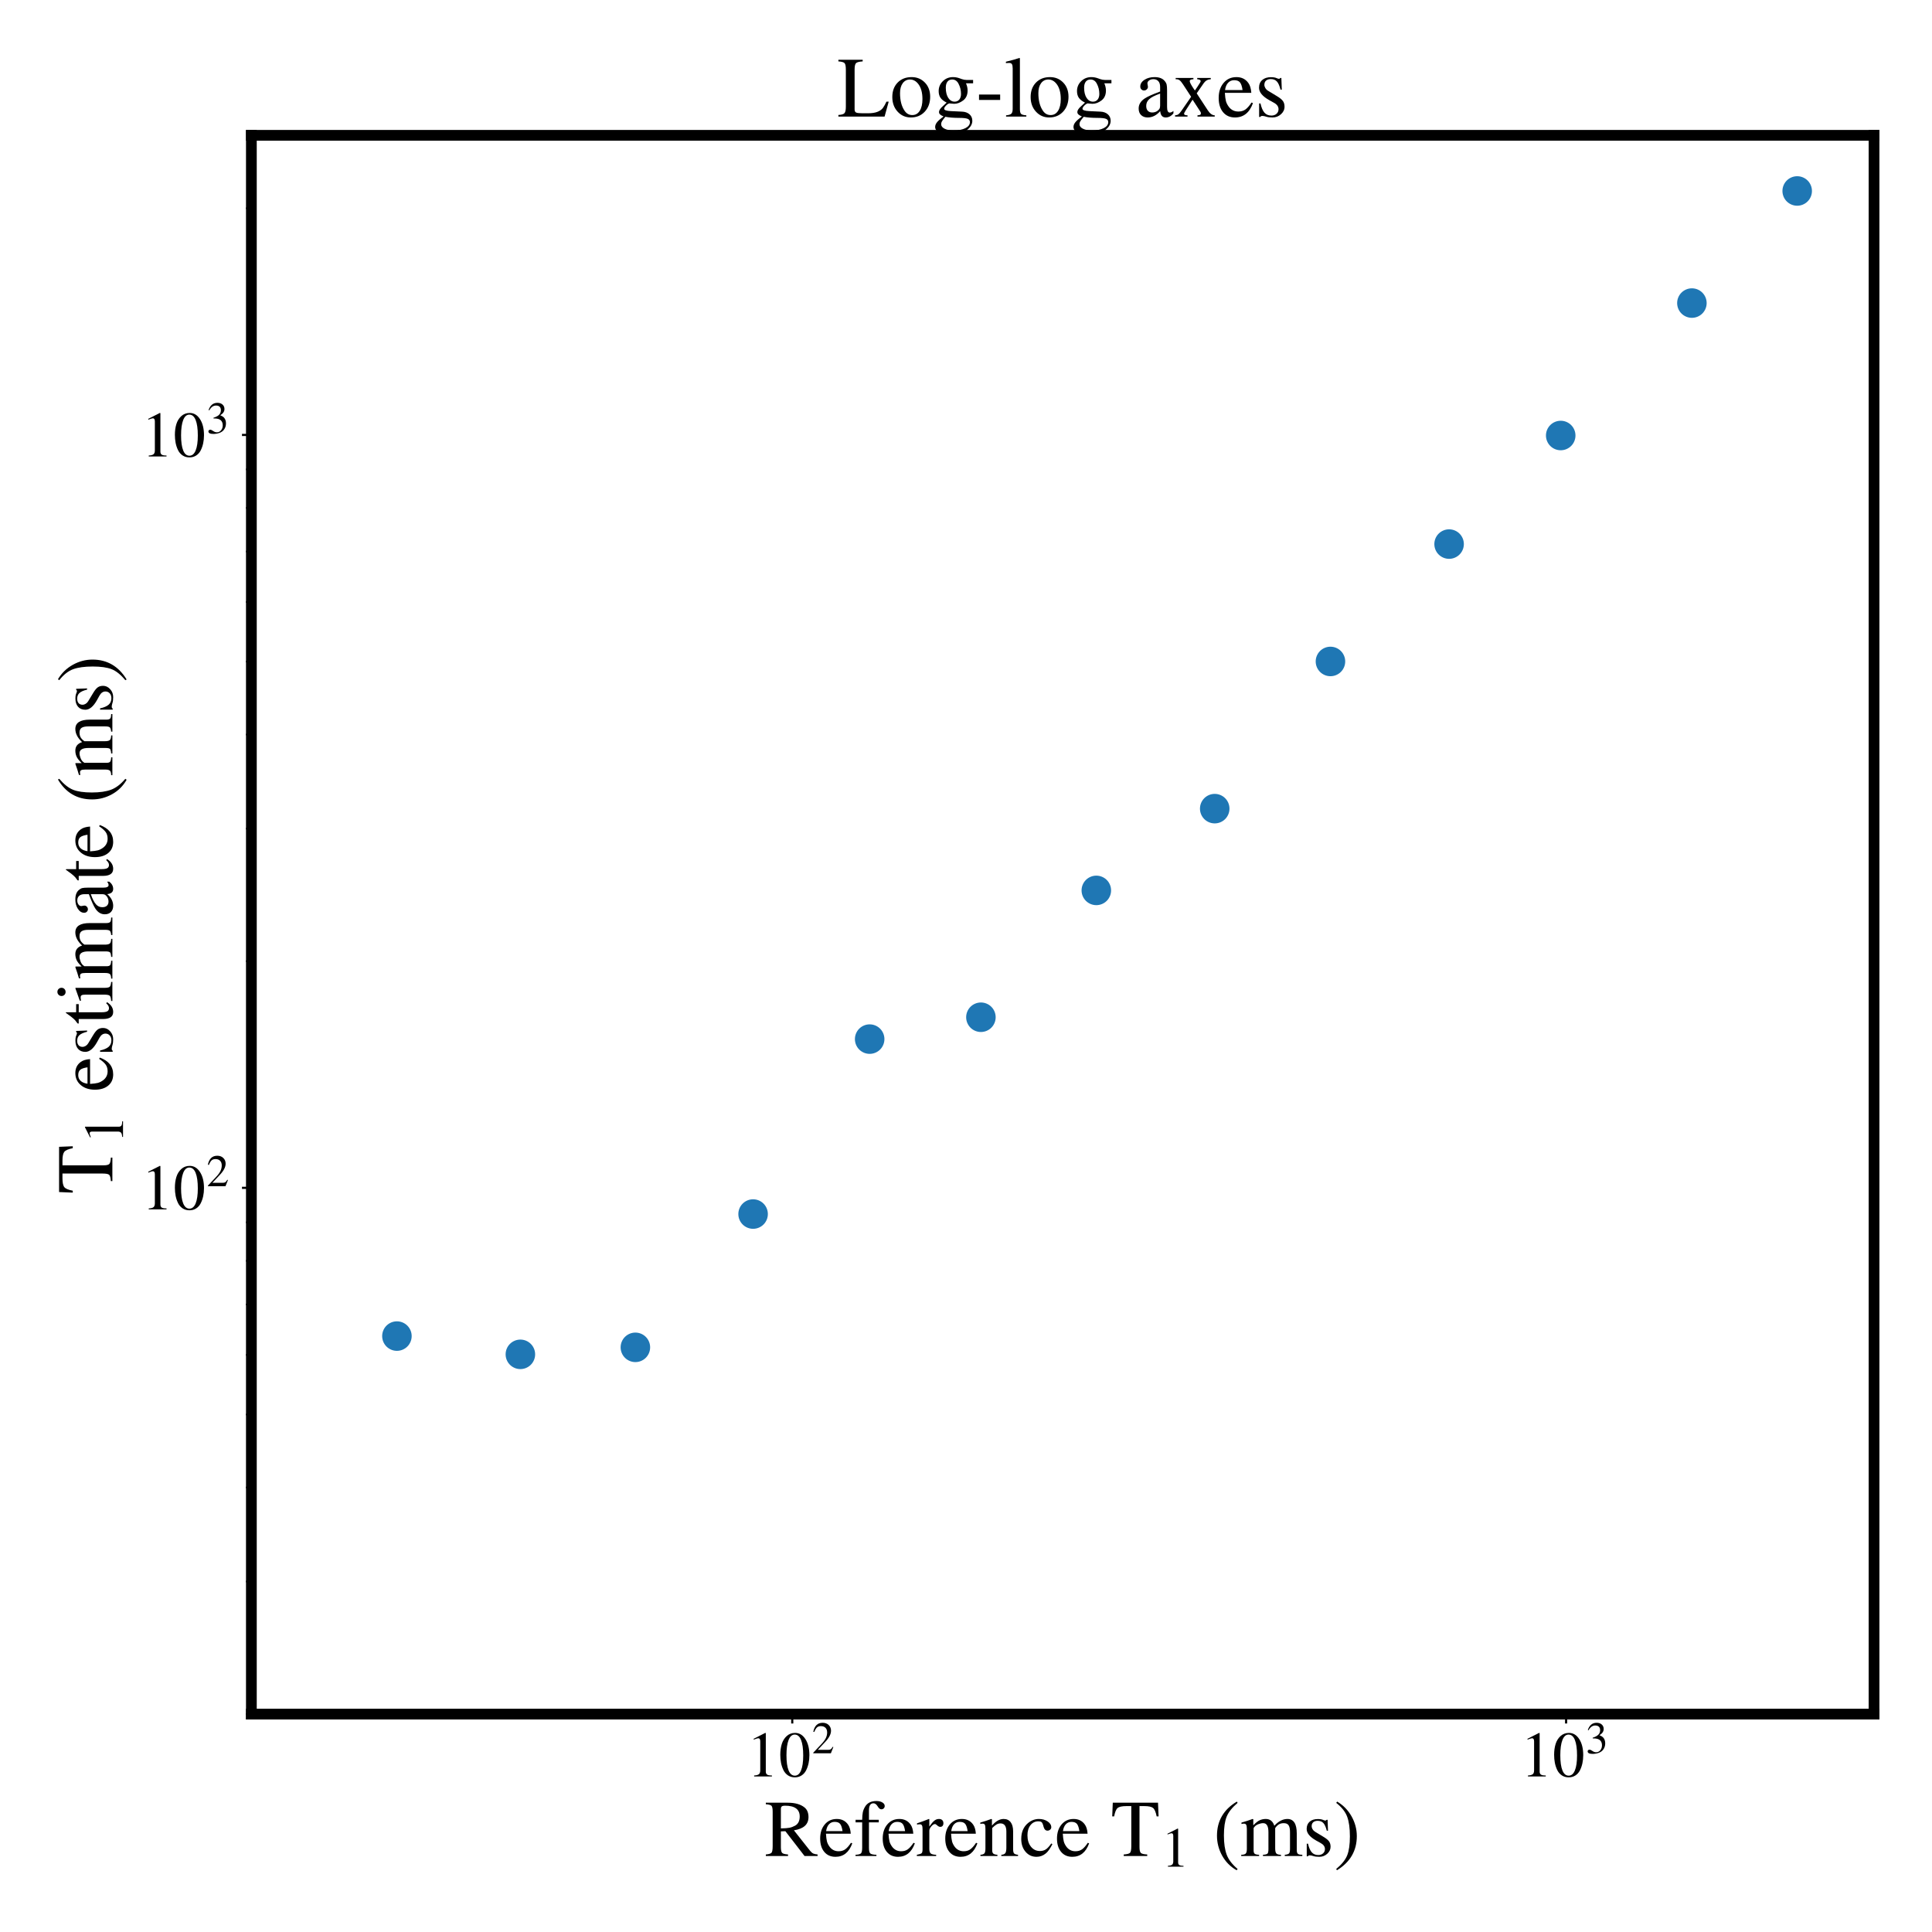
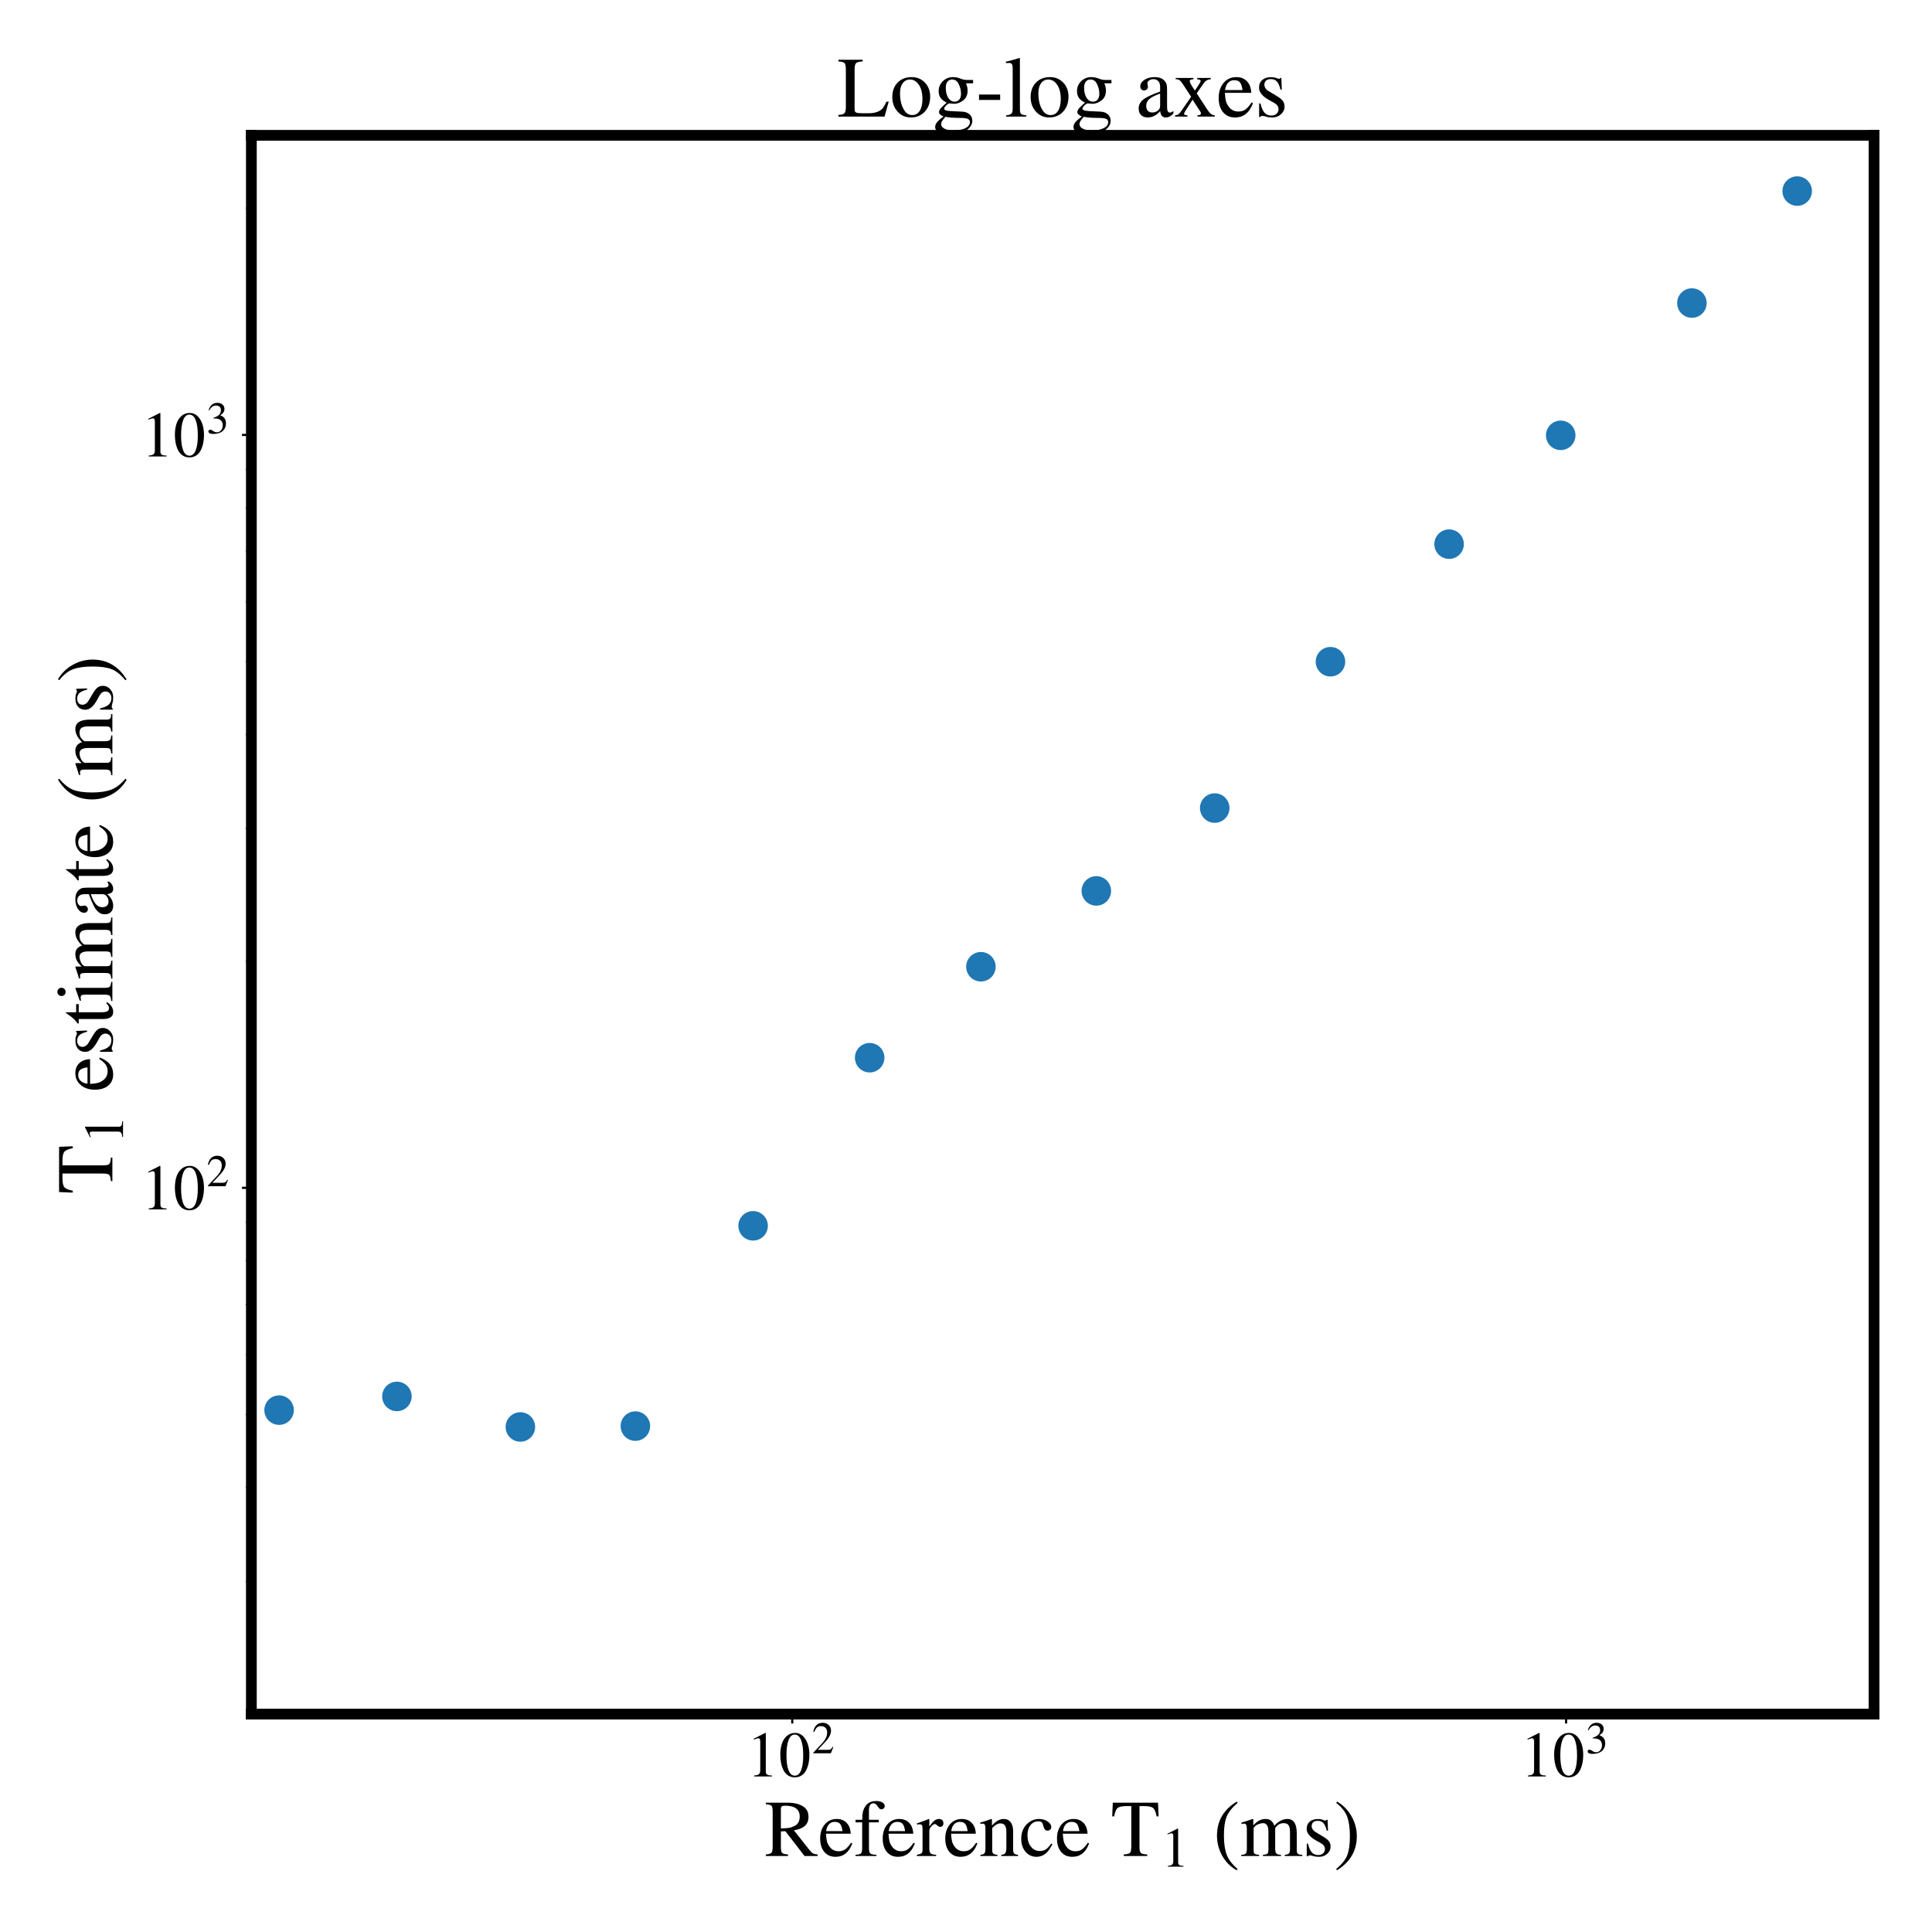
<svg xmlns="http://www.w3.org/2000/svg" xmlns:xlink="http://www.w3.org/1999/xlink" height="720pt" version="1.1" viewBox="0 0 720 720" width="720pt">
  <defs>
    <style type="text/css">*{stroke-linecap:butt;stroke-linejoin:round;}</style>
  </defs>
  <g id="figure_1">
    <g id="patch_1">
      <path d="M 0 720  L 720 720  L 720 0  L 0 0  z " style="fill:#ffffff;" />
    </g>
    <g id="axes_1">
      <g id="patch_2">
        <path d="M 93.68 638.8  L 698.4 638.8  L 698.4 50.43  L 93.68 50.43  z " style="fill:#ffffff;" />
      </g>
      <g id="matplotlib.axis_1">
        <g id="xtick_1">
          <g id="line2d_1">
            <defs>
-               <path d="M 0 0  L 0 3.5  " id="m87eefa7102" style="stroke:#000000;stroke-width:0.8;" />
-             </defs>
-             <g>
-               <use style="stroke:#000000;stroke-width:0.8;" x="295.253" xlink:href="#m87eefa7102" y="638.8" />
+               <path d="M 0 0  L 0 3.5  " id="m507f619c75" style="stroke:#000000;stroke-width:0.8;" />
+             </defs>
+             <g>
+               <use style="stroke:#000000;stroke-width:0.8;" x="295.253" xlink:href="#m507f619c75" y="638.8" />
            </g>
          </g>
          <g id="text_1">
            <g transform="translate(278.2133 662.1912)scale(0.24 -0.24)">
              <defs>
                <path d="M 39.406 0  L 11.797 0  L 11.797 1.5  Q 17.297 1.797 19.297 3.547  Q 21.297 5.297 21.297 9.5  L 21.297 54.406  Q 21.297 59.297 18.297 59.297  Q 16.906 59.297 13.797 58.094  L 11.094 57.094  L 11.094 58.5  L 29 67.594  L 29.906 67.297  L 29.906 7.594  Q 29.906 4.297 31.906 2.891  Q 33.906 1.5 39.406 1.5  z " id="STIXGeneral-Regular-49" />
                <path d="M 47.594 33  Q 47.594 26.297 46.297 20.344  Q 45 14.406 42.453 9.406  Q 39.906 4.406 35.406 1.5  Q 30.906 -1.406 25 -1.406  Q 18.906 -1.406 14.297 1.688  Q 9.703 4.797 7.203 10  Q 4.703 15.203 3.547 21.094  Q 2.406 27 2.406 33.594  Q 2.406 42.906 4.703 50.344  Q 7 57.797 12.344 62.688  Q 17.703 67.594 25.406 67.594  Q 35.203 67.594 41.391 58  Q 47.594 48.406 47.594 33  z M 38 32.5  Q 38 48.297 34.641 56.641  Q 31.297 65 24.797 65  Q 18.594 65 15.297 56.594  Q 12 48.203 12 32.906  Q 12 17.5 15.297 9.344  Q 18.594 1.203 25 1.203  Q 31.297 1.203 34.641 9.344  Q 38 17.5 38 32.5  z " id="STIXGeneral-Regular-48" />
                <path d="M 47.406 13.703  L 42 0  L 2.906 0  L 2.906 1.203  L 20.703 20.094  Q 27.703 27.406 30.703 33.5  Q 33.703 39.594 33.703 46.094  Q 33.703 52.797 30 56.5  Q 26.297 60.203 19.797 60.203  Q 14.406 60.203 11.25 57.391  Q 8.094 54.594 5.094 47.203  L 3 47.703  Q 4.703 57 9.844 62.297  Q 15 67.594 23.797 67.594  Q 32.094 67.594 37.188 62.594  Q 42.297 57.594 42.297 50  Q 42.297 38.703 29.5 25.203  L 13 7.594  L 36.406 7.594  Q 39.703 7.594 41.641 8.891  Q 43.594 10.203 46 14.297  z " id="STIXGeneral-Regular-50" />
              </defs>
              <use transform="translate(0 0.684375)" xlink:href="#STIXGeneral-Regular-49" />
              <use transform="translate(49.99999 0.684375)" xlink:href="#STIXGeneral-Regular-48" />
              <use transform="translate(101.575 36.68438)scale(0.7)" xlink:href="#STIXGeneral-Regular-50" />
            </g>
          </g>
        </g>
        <g id="xtick_2">
          <g id="line2d_2">
            <g>
-               <use style="stroke:#000000;stroke-width:0.8;" x="583.64" xlink:href="#m87eefa7102" y="638.8" />
+               <use style="stroke:#000000;stroke-width:0.8;" x="583.64" xlink:href="#m507f619c75" y="638.8" />
            </g>
          </g>
          <g id="text_2">
            <g transform="translate(566.5996 662.1912)scale(0.24 -0.24)">
              <defs>
                <path d="M 6.094 51  L 4.5 51.406  Q 6.797 58.906 11.688 63.25  Q 16.594 67.594 24.094 67.594  Q 31.094 67.594 35.391 63.797  Q 39.703 60 39.703 53.906  Q 39.703 45.703 30.406 40.094  Q 35.906 37.703 38.703 34.797  Q 43.094 29.906 43.094 21.906  Q 43.094 13.906 38.5 7.906  Q 35.094 3.297 28.75 0.938  Q 22.406 -1.406 15.297 -1.406  Q 4.094 -1.406 4.094 4.297  Q 4.094 5.906 5.297 6.906  Q 6.5 7.906 8.203 7.906  Q 10.703 7.906 14.297 5.297  Q 18.703 2.203 22.906 2.203  Q 28.406 2.203 32.156 6.641  Q 35.906 11.094 35.906 17.5  Q 35.906 29 25.5 32  Q 22.406 33 15.297 33  L 15.297 34.406  Q 20.906 36.297 23.703 38  Q 31.797 42.594 31.797 51.406  Q 31.797 56.406 28.938 59  Q 26.094 61.594 21 61.594  Q 12 61.594 6.094 51  z " id="STIXGeneral-Regular-51" />
              </defs>
              <use transform="translate(0 0.684375)" xlink:href="#STIXGeneral-Regular-49" />
              <use transform="translate(49.99999 0.684375)" xlink:href="#STIXGeneral-Regular-48" />
              <use transform="translate(101.575 36.68438)scale(0.7)" xlink:href="#STIXGeneral-Regular-51" />
            </g>
          </g>
        </g>
        <g id="xtick_3">
          <g id="line2d_3">
            <defs>
-               <path d="M 0 0  L 0 2  " id="mb83d46e05a" style="stroke:#000000;stroke-width:0.6;" />
-             </defs>
-             <g>
-               <use style="stroke:#000000;stroke-width:0.6;" x="93.68" xlink:href="#mb83d46e05a" y="638.8" />
+               <path d="M 0 0  L 0 2  " id="m872b789f27" style="stroke:#000000;stroke-width:0.6;" />
+             </defs>
+             <g>
+               <use style="stroke:#000000;stroke-width:0.6;" x="93.68" xlink:href="#m872b789f27" y="638.8" />
            </g>
          </g>
        </g>
        <g id="xtick_4">
          <g id="line2d_4">
            <g>
-               <use style="stroke:#000000;stroke-width:0.6;" x="144.462" xlink:href="#mb83d46e05a" y="638.8" />
+               <use style="stroke:#000000;stroke-width:0.6;" x="144.462" xlink:href="#m872b789f27" y="638.8" />
            </g>
          </g>
        </g>
        <g id="xtick_5">
          <g id="line2d_5">
            <g>
-               <use style="stroke:#000000;stroke-width:0.6;" x="180.493" xlink:href="#mb83d46e05a" y="638.8" />
+               <use style="stroke:#000000;stroke-width:0.6;" x="180.493" xlink:href="#m872b789f27" y="638.8" />
            </g>
          </g>
        </g>
        <g id="xtick_6">
          <g id="line2d_6">
            <g>
-               <use style="stroke:#000000;stroke-width:0.6;" x="208.44" xlink:href="#mb83d46e05a" y="638.8" />
+               <use style="stroke:#000000;stroke-width:0.6;" x="208.44" xlink:href="#m872b789f27" y="638.8" />
            </g>
          </g>
        </g>
        <g id="xtick_7">
          <g id="line2d_7">
            <g>
-               <use style="stroke:#000000;stroke-width:0.6;" x="231.275" xlink:href="#mb83d46e05a" y="638.8" />
+               <use style="stroke:#000000;stroke-width:0.6;" x="231.275" xlink:href="#m872b789f27" y="638.8" />
            </g>
          </g>
        </g>
        <g id="xtick_8">
          <g id="line2d_8">
            <g>
-               <use style="stroke:#000000;stroke-width:0.6;" x="250.582" xlink:href="#mb83d46e05a" y="638.8" />
+               <use style="stroke:#000000;stroke-width:0.6;" x="250.582" xlink:href="#m872b789f27" y="638.8" />
            </g>
          </g>
        </g>
        <g id="xtick_9">
          <g id="line2d_9">
            <g>
-               <use style="stroke:#000000;stroke-width:0.6;" x="267.306" xlink:href="#mb83d46e05a" y="638.8" />
+               <use style="stroke:#000000;stroke-width:0.6;" x="267.306" xlink:href="#m872b789f27" y="638.8" />
            </g>
          </g>
        </g>
        <g id="xtick_10">
          <g id="line2d_10">
            <g>
-               <use style="stroke:#000000;stroke-width:0.6;" x="282.058" xlink:href="#mb83d46e05a" y="638.8" />
+               <use style="stroke:#000000;stroke-width:0.6;" x="282.058" xlink:href="#m872b789f27" y="638.8" />
            </g>
          </g>
        </g>
        <g id="xtick_11">
          <g id="line2d_11">
            <g>
-               <use style="stroke:#000000;stroke-width:0.6;" x="382.066" xlink:href="#mb83d46e05a" y="638.8" />
+               <use style="stroke:#000000;stroke-width:0.6;" x="382.066" xlink:href="#m872b789f27" y="638.8" />
            </g>
          </g>
        </g>
        <g id="xtick_12">
          <g id="line2d_12">
            <g>
-               <use style="stroke:#000000;stroke-width:0.6;" x="432.849" xlink:href="#mb83d46e05a" y="638.8" />
+               <use style="stroke:#000000;stroke-width:0.6;" x="432.849" xlink:href="#m872b789f27" y="638.8" />
            </g>
          </g>
        </g>
        <g id="xtick_13">
          <g id="line2d_13">
            <g>
-               <use style="stroke:#000000;stroke-width:0.6;" x="468.879" xlink:href="#mb83d46e05a" y="638.8" />
+               <use style="stroke:#000000;stroke-width:0.6;" x="468.879" xlink:href="#m872b789f27" y="638.8" />
            </g>
          </g>
        </g>
        <g id="xtick_14">
          <g id="line2d_14">
            <g>
-               <use style="stroke:#000000;stroke-width:0.6;" x="496.827" xlink:href="#mb83d46e05a" y="638.8" />
+               <use style="stroke:#000000;stroke-width:0.6;" x="496.827" xlink:href="#m872b789f27" y="638.8" />
            </g>
          </g>
        </g>
        <g id="xtick_15">
          <g id="line2d_15">
            <g>
-               <use style="stroke:#000000;stroke-width:0.6;" x="519.661" xlink:href="#mb83d46e05a" y="638.8" />
+               <use style="stroke:#000000;stroke-width:0.6;" x="519.661" xlink:href="#m872b789f27" y="638.8" />
            </g>
          </g>
        </g>
        <g id="xtick_16">
          <g id="line2d_16">
            <g>
-               <use style="stroke:#000000;stroke-width:0.6;" x="538.968" xlink:href="#mb83d46e05a" y="638.8" />
+               <use style="stroke:#000000;stroke-width:0.6;" x="538.968" xlink:href="#m872b789f27" y="638.8" />
            </g>
          </g>
        </g>
        <g id="xtick_17">
          <g id="line2d_17">
            <g>
-               <use style="stroke:#000000;stroke-width:0.6;" x="555.692" xlink:href="#mb83d46e05a" y="638.8" />
+               <use style="stroke:#000000;stroke-width:0.6;" x="555.692" xlink:href="#m872b789f27" y="638.8" />
            </g>
          </g>
        </g>
        <g id="xtick_18">
          <g id="line2d_18">
            <g>
-               <use style="stroke:#000000;stroke-width:0.6;" x="570.444" xlink:href="#mb83d46e05a" y="638.8" />
+               <use style="stroke:#000000;stroke-width:0.6;" x="570.444" xlink:href="#m872b789f27" y="638.8" />
            </g>
          </g>
        </g>
        <g id="xtick_19">
          <g id="line2d_19">
            <g>
-               <use style="stroke:#000000;stroke-width:0.6;" x="670.452" xlink:href="#mb83d46e05a" y="638.8" />
+               <use style="stroke:#000000;stroke-width:0.6;" x="670.452" xlink:href="#m872b789f27" y="638.8" />
            </g>
          </g>
        </g>
        <g id="text_3">
          <g transform="translate(284.89 691.8891)scale(0.3 -0.3)">
            <defs>
              <path d="M 66 0  L 49.797 0  L 26 30.797  L 20.406 30.594  L 20.406 11.203  Q 20.406 5.5 21.953 3.891  Q 23.5 2.297 29.297 1.906  L 29.297 0  L 1.703 0  L 1.703 1.906  Q 7.406 2.406 8.797 4.094  Q 10.203 5.797 10.203 12.406  L 10.203 55.094  Q 10.203 60.703 8.797 62.297  Q 7.406 63.906 1.703 64.297  L 1.703 66.203  L 28.906 66.203  Q 42.594 66.203 49.797 60.297  Q 54.703 56.297 54.703 48.297  Q 54.703 34.703 36.594 31.906  L 56.594 6.594  Q 58.703 4 60.594 3.094  Q 62.5 2.203 66 1.906  z M 20.406 58.297  L 20.406 34.297  Q 27.594 34.406 31.094 35.094  Q 34.594 35.797 38.094 37.703  Q 43.797 40.906 43.797 49.094  Q 43.797 62.5 25.5 62.5  Q 22.797 62.5 21.594 61.641  Q 20.406 60.797 20.406 58.297  z " id="STIXGeneral-Regular-82" />
              <path d="M 40.797 16.406  L 42.406 15.703  Q 36.406 -1 21.5 -1  Q 12.703 -1 7.594 5.141  Q 2.5 11.297 2.5 21.703  Q 2.5 32.406 8.203 39.203  Q 13.906 46 23.203 46  Q 32.203 46 37.094 39.094  Q 40 35.094 40.5 27.703  L 9.703 27.703  Q 10.094 21.406 10.938 18.094  Q 11.797 14.797 14.297 11.406  Q 18.5 5.906 25.406 5.906  Q 30.297 5.906 33.641 8.297  Q 37 10.703 40.797 16.406  z M 9.906 30.906  L 30.297 30.906  Q 29.406 37.203 27.344 39.797  Q 25.297 42.406 20.5 42.406  Q 16.297 42.406 13.5 39.453  Q 10.703 36.5 9.906 30.906  z " id="STIXGeneral-Regular-101" />
              <path d="M 2.094 45  L 10.297 45  Q 10.406 51 11.094 54.344  Q 11.797 57.703 13.797 61.094  Q 18 68.297 27.906 68.297  Q 32.406 68.297 35.344 66.547  Q 38.297 64.797 38.297 62.094  Q 38.297 60.406 37.094 59.203  Q 35.906 58 34.094 58  Q 31.703 58 29.594 61.594  Q 27.203 65.5 24.297 65.5  Q 18.703 65.5 18.703 56.594  L 18.703 45  L 30.906 45  L 30.906 41.797  L 18.703 41.797  L 18.703 10.406  Q 18.703 4.797 20.297 3.25  Q 21.906 1.703 28 1.5  L 28 0  L 2 0  L 2 1.5  Q 7.406 1.797 8.844 3.344  Q 10.297 4.906 10.297 10.406  L 10.297 41.797  L 2.094 41.797  z " id="STIXGeneral-Regular-102" />
              <path d="M 16 45.797  L 16 36.594  Q 19.797 42 22.344 44  Q 24.906 46 28 46  Q 30.594 46 32.047 44.594  Q 33.5 43.203 33.5 40.703  Q 33.5 38.594 32.453 37.391  Q 31.406 36.203 29.594 36.203  Q 27.703 36.203 25.594 38.203  Q 24 39.703 23 39.703  Q 20.906 39.703 18.453 36.797  Q 16 33.906 16 31.5  L 16 9  Q 16 4.703 17.703 3.203  Q 19.406 1.703 24.5 1.5  L 24.5 0  L 0.5 0  L 0.5 1.5  Q 5.297 2.406 6.438 3.5  Q 7.594 4.594 7.594 8.406  L 7.594 33.406  Q 7.594 36.703 6.844 38.047  Q 6.094 39.406 4.203 39.406  Q 2.594 39.406 0.703 39  L 0.703 40.594  Q 7 42.594 15.5 46  z " id="STIXGeneral-Regular-114" />
              <path d="M 48.5 0  L 27.703 0  L 27.797 1.5  Q 31.5 1.797 32.75 3.641  Q 34 5.5 34 10.5  L 34 30.406  Q 34 40.5 26.703 40.5  Q 24.203 40.5 22 39.297  Q 19.797 38.094 16.406 34.797  L 16.406 7.203  Q 16.406 4.203 17.75 3  Q 19.094 1.797 22.906 1.5  L 22.906 0  L 1.797 0  L 1.797 1.5  Q 5.594 1.797 6.797 3.344  Q 8 4.906 8 9.406  L 8 33.703  Q 8 37.406 7.297 38.797  Q 6.594 40.203 4.5 40.203  Q 2.5 40.203 1.594 39.797  L 1.594 41.5  Q 8.594 43.5 15.297 46  L 16.094 45.703  L 16.094 37.906  L 16.203 37.906  Q 23.297 46 30.594 46  Q 36.297 46 39.344 42  Q 42.406 38 42.406 30.594  L 42.406 8.5  Q 42.406 4.5 43.594 3.203  Q 44.797 1.906 48.5 1.5  z " id="STIXGeneral-Regular-110" />
              <path d="M 39.797 15.594  L 41.203 14.703  Q 36.906 6.297 33 3.203  Q 27.906 -1 21.5 -1  Q 13.203 -1 7.844 5.25  Q 2.5 11.5 2.5 21.203  Q 2.5 33.906 10.906 40.906  Q 17.094 46 24.406 46  Q 30.703 46 35.25 42.953  Q 39.797 39.906 39.797 35.703  Q 39.797 34 38.391 32.75  Q 37 31.5 35.094 31.5  Q 31.594 31.5 30.297 36.094  L 29.703 38.297  Q 28.906 41.094 27.703 42.094  Q 26.5 43.094 23.797 43.094  Q 17.703 43.094 13.953 38.297  Q 10.203 33.5 10.203 25.703  Q 10.203 17.094 14.5 11.641  Q 18.797 6.203 25.703 6.203  Q 30 6.203 33.094 8.25  Q 36.203 10.297 39.797 15.594  z " id="STIXGeneral-Regular-99" />
              <path id="STIXGeneral-Regular-32" />
              <path d="M 59.297 49.203  L 56.906 49.203  Q 55.297 57.406 52.391 59.703  Q 49.5 62 41.5 62  L 35.594 62  L 35.594 11.094  Q 35.594 5.406 37.297 3.797  Q 39 2.203 45.203 1.906  L 45.203 0  L 16 0  L 16 1.906  Q 22.297 2.297 23.844 4  Q 25.406 5.703 25.406 12.297  L 25.406 62  L 19.406 62  Q 11.297 62 8.438 59.641  Q 5.594 57.297 4.094 49.203  L 1.703 49.203  L 2.406 66.203  L 58.594 66.203  z " id="STIXGeneral-Regular-84" />
              <path d="M 30.406 -16.094  L 29.203 -17.703  Q 17.594 -11.094 11.188 0.5  Q 4.797 12.094 4.797 25.203  Q 4.797 52.906 29.5 67.594  L 30.406 66  Q 20.203 57.297 16.797 48.844  Q 13.406 40.406 13.406 25.5  Q 13.406 10.703 16.906 1.5  Q 20.406 -7.703 30.406 -16.094  z " id="STIXGeneral-Regular-40" />
              <path d="M 77.5 0  L 55.703 0  L 55.703 1.5  Q 59.906 1.906 61.047 3.25  Q 62.203 4.594 62.203 9  L 62.203 29.594  Q 62.203 35.594 60.453 38.188  Q 58.703 40.797 54.5 40.797  Q 51 40.797 48.547 39.391  Q 46.094 38 43.797 34.703  L 43.797 9.5  Q 43.797 4.703 45.25 3.141  Q 46.703 1.594 51 1.5  L 51 0  L 28.594 0  L 28.594 1.5  Q 33 1.797 34.203 2.938  Q 35.406 4.094 35.406 8.594  L 35.406 29.703  Q 35.406 40.797 28.906 40.797  Q 26.094 40.797 22.938 39.547  Q 19.797 38.297 18.297 36.5  Q 17 35 17 34.797  L 17 7  Q 17 3.797 18.391 2.75  Q 19.797 1.703 23.797 1.5  L 23.797 0  L 1.594 0  L 1.594 1.5  Q 5.797 1.594 7.188 3.047  Q 8.594 4.5 8.594 8.797  L 8.594 33.594  Q 8.594 37.297 7.797 38.75  Q 7 40.203 5.094 40.203  Q 3.594 40.203 1.906 39.797  L 1.906 41.5  Q 8.703 43.406 15.797 46  L 16.594 45.703  L 16.594 38.297  L 16.797 38.297  Q 21.297 43 24.75 44.5  Q 28.203 46 32.094 46  Q 40 46 42.703 37.594  Q 50.5 46 59 46  Q 70.594 46 70.594 28  L 70.594 7.703  Q 70.594 4.406 71.594 3.156  Q 72.594 1.906 74.906 1.703  L 77.5 1.5  z " id="STIXGeneral-Regular-109" />
              <path d="M 15.594 30.094  L 26 23.797  Q 31 20.797 32.891 18.188  Q 34.797 15.594 34.797 11.5  Q 34.797 6.5 30.641 2.75  Q 26.5 -1 20.797 -1  Q 16.094 -1 13.5 -0.094  Q 10.797 0.797 8.906 0.797  Q 7.203 0.797 6.5 -0.406  L 5.203 -0.406  L 5.203 15.297  L 6.797 15.297  Q 8.406 8 11.406 4.594  Q 14.406 1.203 19.5 1.203  Q 23.203 1.203 25.5 3.297  Q 27.797 5.406 27.797 8.594  Q 27.797 13.203 22.5 16.094  L 17.094 19.094  Q 5.094 25.797 5.094 33.594  Q 5.094 39.406 8.844 42.656  Q 12.594 45.906 18.906 45.906  Q 23.297 45.906 25.594 44.797  Q 27.406 44 28.406 44  Q 29.094 44 30 45  L 31.094 45  L 31.594 31.406  L 30.094 31.406  Q 28.406 38.203 25.844 40.953  Q 23.297 43.703 18.797 43.703  Q 15.406 43.703 13.344 42  Q 11.297 40.297 11.297 36.906  Q 11.297 35.203 12.438 33.25  Q 13.594 31.297 15.594 30.094  z " id="STIXGeneral-Regular-115" />
              <path d="M 2.906 66  L 4.094 67.594  Q 15.5 60.797 22 49.188  Q 28.5 37.594 28.5 24.703  Q 28.5 -2.594 3.797 -17.703  L 2.906 -16.094  Q 13.203 -7.594 16.547 0.844  Q 19.906 9.297 19.906 24.406  Q 19.906 39.594 16.547 48.75  Q 13.203 57.906 2.906 66  z " id="STIXGeneral-Regular-41" />
            </defs>
            <use transform="translate(0 0.703125)" xlink:href="#STIXGeneral-Regular-82" />
            <use transform="translate(66.7 0.703125)" xlink:href="#STIXGeneral-Regular-101" />
            <use transform="translate(111.1 0.703125)" xlink:href="#STIXGeneral-Regular-102" />
            <use transform="translate(144.4 0.703125)" xlink:href="#STIXGeneral-Regular-101" />
            <use transform="translate(188.8 0.703125)" xlink:href="#STIXGeneral-Regular-114" />
            <use transform="translate(222.1 0.703125)" xlink:href="#STIXGeneral-Regular-101" />
            <use transform="translate(266.5 0.703125)" xlink:href="#STIXGeneral-Regular-110" />
            <use transform="translate(316.4999 0.703125)" xlink:href="#STIXGeneral-Regular-99" />
            <use transform="translate(360.8999 0.703125)" xlink:href="#STIXGeneral-Regular-101" />
            <use transform="translate(405.2999 0.703125)" xlink:href="#STIXGeneral-Regular-32" />
            <use transform="translate(430.2999 0.703125)" xlink:href="#STIXGeneral-Regular-84" />
            <use transform="translate(492.9432 -12.525)scale(0.7)" xlink:href="#STIXGeneral-Regular-49" />
            <use transform="translate(532.3525 0.703125)" xlink:href="#STIXGeneral-Regular-32" />
            <use transform="translate(557.3525 0.703125)" xlink:href="#STIXGeneral-Regular-40" />
            <use transform="translate(590.6525 0.703125)" xlink:href="#STIXGeneral-Regular-109" />
            <use transform="translate(668.4525 0.703125)" xlink:href="#STIXGeneral-Regular-115" />
            <use transform="translate(707.3525 0.703125)" xlink:href="#STIXGeneral-Regular-41" />
          </g>
        </g>
      </g>
      <g id="matplotlib.axis_2">
        <g id="ytick_1">
          <g id="line2d_20">
            <defs>
-               <path d="M 0 0  L -3.5 0  " id="m1ac93f8fab" style="stroke:#000000;stroke-width:0.8;" />
-             </defs>
-             <g>
-               <use style="stroke:#000000;stroke-width:0.8;" x="93.68" xlink:href="#m1ac93f8fab" y="442.677" />
+               <path d="M 0 0  L -3.5 0  " id="m02c7200313" style="stroke:#000000;stroke-width:0.8;" />
+             </defs>
+             <g>
+               <use style="stroke:#000000;stroke-width:0.8;" x="93.68" xlink:href="#m02c7200313" y="442.677" />
            </g>
          </g>
          <g id="text_4">
            <g transform="translate(52.6 450.8723)scale(0.24 -0.24)">
              <use transform="translate(0 0.684375)" xlink:href="#STIXGeneral-Regular-49" />
              <use transform="translate(49.99999 0.684375)" xlink:href="#STIXGeneral-Regular-48" />
              <use transform="translate(101.575 36.68438)scale(0.7)" xlink:href="#STIXGeneral-Regular-50" />
            </g>
          </g>
        </g>
        <g id="ytick_2">
          <g id="line2d_21">
            <g>
-               <use style="stroke:#000000;stroke-width:0.8;" x="93.68" xlink:href="#m1ac93f8fab" y="162.088" />
+               <use style="stroke:#000000;stroke-width:0.8;" x="93.68" xlink:href="#m02c7200313" y="162.088" />
            </g>
          </g>
          <g id="text_5">
            <g transform="translate(52.6 170.2832)scale(0.24 -0.24)">
              <use transform="translate(0 0.684375)" xlink:href="#STIXGeneral-Regular-49" />
              <use transform="translate(49.99999 0.684375)" xlink:href="#STIXGeneral-Regular-48" />
              <use transform="translate(101.575 36.68438)scale(0.7)" xlink:href="#STIXGeneral-Regular-51" />
            </g>
          </g>
        </g>
        <g id="ytick_3">
          <g id="line2d_22">
            <defs>
-               <path d="M 0 0  L -2 0  " id="m29fe7eacea" style="stroke:#000000;stroke-width:0.6;" />
-             </defs>
-             <g>
-               <use style="stroke:#000000;stroke-width:0.6;" x="93.68" xlink:href="#m29fe7eacea" y="638.8" />
+               <path d="M 0 0  L -2 0  " id="m9258006582" style="stroke:#000000;stroke-width:0.6;" />
+             </defs>
+             <g>
+               <use style="stroke:#000000;stroke-width:0.6;" x="93.68" xlink:href="#m9258006582" y="638.8" />
            </g>
          </g>
        </g>
        <g id="ytick_4">
          <g id="line2d_23">
            <g>
-               <use style="stroke:#000000;stroke-width:0.6;" x="93.68" xlink:href="#m29fe7eacea" y="589.391" />
+               <use style="stroke:#000000;stroke-width:0.6;" x="93.68" xlink:href="#m9258006582" y="589.391" />
            </g>
          </g>
        </g>
        <g id="ytick_5">
          <g id="line2d_24">
            <g>
-               <use style="stroke:#000000;stroke-width:0.6;" x="93.68" xlink:href="#m29fe7eacea" y="554.334" />
+               <use style="stroke:#000000;stroke-width:0.6;" x="93.68" xlink:href="#m9258006582" y="554.334" />
            </g>
          </g>
        </g>
        <g id="ytick_6">
          <g id="line2d_25">
            <g>
-               <use style="stroke:#000000;stroke-width:0.6;" x="93.68" xlink:href="#m29fe7eacea" y="527.142" />
+               <use style="stroke:#000000;stroke-width:0.6;" x="93.68" xlink:href="#m9258006582" y="527.142" />
            </g>
          </g>
        </g>
        <g id="ytick_7">
          <g id="line2d_26">
            <g>
-               <use style="stroke:#000000;stroke-width:0.6;" x="93.68" xlink:href="#m29fe7eacea" y="504.925" />
+               <use style="stroke:#000000;stroke-width:0.6;" x="93.68" xlink:href="#m9258006582" y="504.925" />
            </g>
          </g>
        </g>
        <g id="ytick_8">
          <g id="line2d_27">
            <g>
-               <use style="stroke:#000000;stroke-width:0.6;" x="93.68" xlink:href="#m29fe7eacea" y="486.14" />
+               <use style="stroke:#000000;stroke-width:0.6;" x="93.68" xlink:href="#m9258006582" y="486.14" />
            </g>
          </g>
        </g>
        <g id="ytick_9">
          <g id="line2d_28">
            <g>
-               <use style="stroke:#000000;stroke-width:0.6;" x="93.68" xlink:href="#m29fe7eacea" y="469.869" />
+               <use style="stroke:#000000;stroke-width:0.6;" x="93.68" xlink:href="#m9258006582" y="469.869" />
            </g>
          </g>
        </g>
        <g id="ytick_10">
          <g id="line2d_29">
            <g>
-               <use style="stroke:#000000;stroke-width:0.6;" x="93.68" xlink:href="#m29fe7eacea" y="455.516" />
+               <use style="stroke:#000000;stroke-width:0.6;" x="93.68" xlink:href="#m9258006582" y="455.516" />
            </g>
          </g>
        </g>
        <g id="ytick_11">
          <g id="line2d_30">
            <g>
-               <use style="stroke:#000000;stroke-width:0.6;" x="93.68" xlink:href="#m29fe7eacea" y="358.211" />
+               <use style="stroke:#000000;stroke-width:0.6;" x="93.68" xlink:href="#m9258006582" y="358.211" />
            </g>
          </g>
        </g>
        <g id="ytick_12">
          <g id="line2d_31">
            <g>
-               <use style="stroke:#000000;stroke-width:0.6;" x="93.68" xlink:href="#m29fe7eacea" y="308.802" />
+               <use style="stroke:#000000;stroke-width:0.6;" x="93.68" xlink:href="#m9258006582" y="308.802" />
            </g>
          </g>
        </g>
        <g id="ytick_13">
          <g id="line2d_32">
            <g>
-               <use style="stroke:#000000;stroke-width:0.6;" x="93.68" xlink:href="#m29fe7eacea" y="273.745" />
+               <use style="stroke:#000000;stroke-width:0.6;" x="93.68" xlink:href="#m9258006582" y="273.745" />
            </g>
          </g>
        </g>
        <g id="ytick_14">
          <g id="line2d_33">
            <g>
-               <use style="stroke:#000000;stroke-width:0.6;" x="93.68" xlink:href="#m29fe7eacea" y="246.553" />
+               <use style="stroke:#000000;stroke-width:0.6;" x="93.68" xlink:href="#m9258006582" y="246.553" />
            </g>
          </g>
        </g>
        <g id="ytick_15">
          <g id="line2d_34">
            <g>
-               <use style="stroke:#000000;stroke-width:0.6;" x="93.68" xlink:href="#m29fe7eacea" y="224.336" />
+               <use style="stroke:#000000;stroke-width:0.6;" x="93.68" xlink:href="#m9258006582" y="224.336" />
            </g>
          </g>
        </g>
        <g id="ytick_16">
          <g id="line2d_35">
            <g>
-               <use style="stroke:#000000;stroke-width:0.6;" x="93.68" xlink:href="#m29fe7eacea" y="205.551" />
+               <use style="stroke:#000000;stroke-width:0.6;" x="93.68" xlink:href="#m9258006582" y="205.551" />
            </g>
          </g>
        </g>
        <g id="ytick_17">
          <g id="line2d_36">
            <g>
-               <use style="stroke:#000000;stroke-width:0.6;" x="93.68" xlink:href="#m29fe7eacea" y="189.28" />
+               <use style="stroke:#000000;stroke-width:0.6;" x="93.68" xlink:href="#m9258006582" y="189.28" />
            </g>
          </g>
        </g>
        <g id="ytick_18">
          <g id="line2d_37">
            <g>
-               <use style="stroke:#000000;stroke-width:0.6;" x="93.68" xlink:href="#m29fe7eacea" y="174.927" />
+               <use style="stroke:#000000;stroke-width:0.6;" x="93.68" xlink:href="#m9258006582" y="174.927" />
            </g>
          </g>
        </g>
        <g id="ytick_19">
          <g id="line2d_38">
            <g>
-               <use style="stroke:#000000;stroke-width:0.6;" x="93.68" xlink:href="#m29fe7eacea" y="77.622" />
+               <use style="stroke:#000000;stroke-width:0.6;" x="93.68" xlink:href="#m9258006582" y="77.622" />
            </g>
          </g>
        </g>
        <g id="text_6">
          <g transform="translate(42.08906 444.965)rotate(-90)scale(0.3 -0.3)">
            <defs>
              <path d="M 26.594 7.703  L 27.906 6.594  Q 23.094 -1 15.797 -1  Q 7 -1 7 11.703  L 7 41.797  L 1.703 41.797  Q 1.297 42.094 1.297 42.5  Q 1.297 43.297 3 44.406  Q 6.797 46.594 12.703 55.094  Q 12.906 55.406 13.656 56.344  Q 14.406 57.297 14.703 57.906  Q 15.406 57.906 15.406 56.594  L 15.406 45  L 25.5 45  L 25.5 41.797  L 15.406 41.797  L 15.406 13.203  Q 15.406 8.406 16.594 6.297  Q 17.797 4.203 20.594 4.203  Q 23.594 4.203 26.594 7.703  z " id="STIXGeneral-Regular-116" />
              <path d="M 18 63.203  Q 18 61 16.5 59.547  Q 15 58.094 12.797 58.094  Q 10.703 58.094 9.25 59.547  Q 7.797 61 7.797 63.203  Q 7.797 65.297 9.297 66.797  Q 10.797 68.297 12.906 68.297  Q 15.094 68.297 16.547 66.797  Q 18 65.297 18 63.203  z M 25.297 0  L 1.594 0  L 1.594 1.5  Q 6.797 1.797 8.141 3.297  Q 9.5 4.797 9.5 10.406  L 9.5 33.094  Q 9.5 36.594 8.797 38  Q 8.094 39.406 6.203 39.406  Q 3.797 39.406 2 38.906  L 2 40.5  L 17.5 46  L 17.906 45.594  L 17.906 10.5  Q 17.906 4.906 19.156 3.406  Q 20.406 1.906 25.297 1.5  z " id="STIXGeneral-Regular-105" />
              <path d="M 44.203 6.594  L 44.203 3.797  Q 40.406 -1 35.203 -1  Q 29.5 -1 28.797 6.297  L 28.703 6.297  Q 22.297 -1 14.203 -1  Q 9.5 -1 6.594 1.75  Q 3.703 4.5 3.703 9.406  Q 3.703 16.406 10.703 21.094  Q 15.5 24.297 28.703 29.203  L 28.703 34.594  Q 28.703 39.094 26.547 41.344  Q 24.406 43.594 20.906 43.594  Q 17.906 43.594 15.906 42.141  Q 13.906 40.703 13.906 38.703  Q 13.906 37.797 14.203 36.688  Q 14.5 35.594 14.5 34.5  Q 14.5 33 13.141 31.703  Q 11.797 30.406 9.906 30.406  Q 8.203 30.406 6.891 31.703  Q 5.594 33 5.594 35  Q 5.594 39.797 10.703 43  Q 15.406 46 22.203 46  Q 30.297 46 34 41.5  Q 35.797 39.406 36.297 37.25  Q 36.797 35.094 36.797 30.406  L 36.797 11.297  Q 36.797 4.703 39.906 4.703  Q 41.906 4.703 44.203 6.594  z M 28.703 12.703  L 28.703 26.797  Q 19.5 23.594 15.906 20.203  Q 12.5 17.094 12.5 12.5  Q 12.5 8.703 14.391 6.75  Q 16.297 4.797 19.406 4.797  Q 22.703 4.797 25.203 6.406  Q 27.297 7.906 28 9.203  Q 28.703 10.5 28.703 12.703  z " id="STIXGeneral-Regular-97" />
            </defs>
            <use transform="translate(0 0.703125)" xlink:href="#STIXGeneral-Regular-84" />
            <use transform="translate(62.64327 -12.525)scale(0.7)" xlink:href="#STIXGeneral-Regular-49" />
            <use transform="translate(102.0526 0.703125)" xlink:href="#STIXGeneral-Regular-32" />
            <use transform="translate(127.0526 0.703125)" xlink:href="#STIXGeneral-Regular-101" />
            <use transform="translate(171.4526 0.703125)" xlink:href="#STIXGeneral-Regular-115" />
            <use transform="translate(210.3526 0.703125)" xlink:href="#STIXGeneral-Regular-116" />
            <use transform="translate(238.1526 0.703125)" xlink:href="#STIXGeneral-Regular-105" />
            <use transform="translate(265.9526 0.703125)" xlink:href="#STIXGeneral-Regular-109" />
            <use transform="translate(343.7526 0.703125)" xlink:href="#STIXGeneral-Regular-97" />
            <use transform="translate(388.1526 0.703125)" xlink:href="#STIXGeneral-Regular-116" />
            <use transform="translate(415.9526 0.703125)" xlink:href="#STIXGeneral-Regular-101" />
            <use transform="translate(460.3525 0.703125)" xlink:href="#STIXGeneral-Regular-32" />
            <use transform="translate(485.3525 0.703125)" xlink:href="#STIXGeneral-Regular-40" />
            <use transform="translate(518.6525 0.703125)" xlink:href="#STIXGeneral-Regular-109" />
            <use transform="translate(596.4525 0.703125)" xlink:href="#STIXGeneral-Regular-115" />
            <use transform="translate(635.3525 0.703125)" xlink:href="#STIXGeneral-Regular-41" />
          </g>
        </g>
      </g>
      <g id="line2d_39">
        <defs>
-           <path d="M 0 5  C 1.326 5 2.598 4.473 3.536 3.536  C 4.473 2.598 5 1.326 5 0  C 5 -1.326 4.473 -2.598 3.536 -3.536  C 2.598 -4.473 1.326 -5 0 -5  C -1.326 -5 -2.598 -4.473 -3.536 -3.536  C -4.473 -2.598 -5 -1.326 -5 0  C -5 1.326 -4.473 2.598 -3.536 3.536  C -2.598 4.473 -1.326 5 0 5  z " id="m18e5dfa660" style="stroke:#1f77b4;" />
+           <path d="M 0 5  C 1.326 5 2.598 4.473 3.536 3.536  C 4.473 2.598 5 1.326 5 0  C 5 -1.326 4.473 -2.598 3.536 -3.536  C 2.598 -4.473 1.326 -5 0 -5  C -1.326 -5 -2.598 -4.473 -3.536 -3.536  C -4.473 -2.598 -5 -1.326 -5 0  C -5 1.326 -4.473 2.598 -3.536 3.536  C -2.598 4.473 -1.326 5 0 5  z " id="mb160efac20" style="stroke:#1f77b4;" />
        </defs>
-         <g clip-path="url(#p2d5b33d95f)">
-           <use style="fill:#1f77b4;stroke:#1f77b4;" x="669.762" xlink:href="#m18e5dfa660" y="71.17" />
-           <use style="fill:#1f77b4;stroke:#1f77b4;" x="630.521" xlink:href="#m18e5dfa660" y="112.947" />
-           <use style="fill:#1f77b4;stroke:#1f77b4;" x="581.632" xlink:href="#m18e5dfa660" y="162.301" />
-           <use style="fill:#1f77b4;stroke:#1f77b4;" x="540.037" xlink:href="#m18e5dfa660" y="202.763" />
-           <use style="fill:#1f77b4;stroke:#1f77b4;" x="495.821" xlink:href="#m18e5dfa660" y="246.505" />
-           <use style="fill:#1f77b4;stroke:#1f77b4;" x="452.691" xlink:href="#m18e5dfa660" y="301.357" />
-           <use style="fill:#1f77b4;stroke:#1f77b4;" x="408.568" xlink:href="#m18e5dfa660" y="331.826" />
-           <use style="fill:#1f77b4;stroke:#1f77b4;" x="365.557" xlink:href="#m18e5dfa660" y="379.095" />
-           <use style="fill:#1f77b4;stroke:#1f77b4;" x="324.099" xlink:href="#m18e5dfa660" y="387.245" />
-           <use style="fill:#1f77b4;stroke:#1f77b4;" x="280.658" xlink:href="#m18e5dfa660" y="452.441" />
-           <use style="fill:#1f77b4;stroke:#1f77b4;" x="236.788" xlink:href="#m18e5dfa660" y="502.114" />
-           <use style="fill:#1f77b4;stroke:#1f77b4;" x="193.93" xlink:href="#m18e5dfa660" y="504.722" />
-           <use style="fill:#1f77b4;stroke:#1f77b4;" x="147.921" xlink:href="#m18e5dfa660" y="497.92" />
-           <use style="fill:#1f77b4;stroke:#1f77b4;" x="104.007" xlink:href="#m18e5dfa660" y="755.115" />
+         <g clip-path="url(#p5be1d68922)">
+           <use style="fill:#1f77b4;stroke:#1f77b4;" x="669.762" xlink:href="#mb160efac20" y="71.205" />
+           <use style="fill:#1f77b4;stroke:#1f77b4;" x="630.521" xlink:href="#mb160efac20" y="112.936" />
+           <use style="fill:#1f77b4;stroke:#1f77b4;" x="581.632" xlink:href="#mb160efac20" y="162.233" />
+           <use style="fill:#1f77b4;stroke:#1f77b4;" x="540.037" xlink:href="#mb160efac20" y="202.786" />
+           <use style="fill:#1f77b4;stroke:#1f77b4;" x="495.821" xlink:href="#mb160efac20" y="246.602" />
+           <use style="fill:#1f77b4;stroke:#1f77b4;" x="452.691" xlink:href="#mb160efac20" y="301.141" />
+           <use style="fill:#1f77b4;stroke:#1f77b4;" x="408.568" xlink:href="#mb160efac20" y="332.016" />
+           <use style="fill:#1f77b4;stroke:#1f77b4;" x="365.557" xlink:href="#mb160efac20" y="360.278" />
+           <use style="fill:#1f77b4;stroke:#1f77b4;" x="324.099" xlink:href="#mb160efac20" y="394.178" />
+           <use style="fill:#1f77b4;stroke:#1f77b4;" x="280.658" xlink:href="#mb160efac20" y="456.83" />
+           <use style="fill:#1f77b4;stroke:#1f77b4;" x="236.788" xlink:href="#mb160efac20" y="531.47" />
+           <use style="fill:#1f77b4;stroke:#1f77b4;" x="193.93" xlink:href="#mb160efac20" y="531.788" />
+           <use style="fill:#1f77b4;stroke:#1f77b4;" x="147.921" xlink:href="#mb160efac20" y="520.406" />
+           <use style="fill:#1f77b4;stroke:#1f77b4;" x="104.007" xlink:href="#mb160efac20" y="525.513" />
        </g>
      </g>
      <g id="patch_3">
        <path d="M 93.68 638.8  L 93.68 50.43  " style="fill:none;stroke:#000000;stroke-linecap:square;stroke-linejoin:miter;stroke-width:4;" />
      </g>
      <g id="patch_4">
        <path d="M 698.4 638.8  L 698.4 50.43  " style="fill:none;stroke:#000000;stroke-linecap:square;stroke-linejoin:miter;stroke-width:4;" />
      </g>
      <g id="patch_5">
        <path d="M 93.68 638.8  L 698.4 638.8  " style="fill:none;stroke:#000000;stroke-linecap:square;stroke-linejoin:miter;stroke-width:4;" />
      </g>
      <g id="patch_6">
        <path d="M 93.68 50.43  L 698.4 50.43  " style="fill:none;stroke:#000000;stroke-linecap:square;stroke-linejoin:miter;stroke-width:4;" />
      </g>
      <g id="text_7">
        <g transform="translate(312.055 43.455)scale(0.32 -0.32)">
          <defs>
            <path d="M 59.797 17.406  L 55 0  L 1.203 0  L 1.203 1.906  Q 6.703 2.203 8.297 4  Q 9.906 5.797 9.906 11.5  L 9.906 54.594  Q 9.906 60.5 8.453 62.203  Q 7 63.906 1.203 64.297  L 1.203 66.203  L 29.5 66.203  L 29.5 64.297  Q 23.406 63.906 21.75 62.25  Q 20.094 60.594 20.094 54.797  L 20.094 8.406  Q 20.094 5.594 21.844 4.75  Q 23.594 3.906 29.094 3.906  L 36.094 3.906  Q 48.203 3.906 53 10  Q 55 12.703 57.203 17.406  z " id="STIXGeneral-Regular-76" />
            <path d="M 47 23.094  Q 47 12.594 40.75 5.797  Q 34.5 -1 24.5 -1  Q 15.297 -1 9.094 5.75  Q 2.906 12.5 2.906 22.797  Q 2.906 33.203 9.094 39.594  Q 15.297 46 25.406 46  Q 34.703 46 40.844 39.641  Q 47 33.297 47 23.094  z M 38 20.406  Q 38 31.797 33 38.203  Q 29 43.203 23.5 43.203  Q 18.297 43.203 15.094 38.953  Q 11.906 34.703 11.906 27.297  Q 11.906 14.5 17.203 6.797  Q 20.594 1.797 26.203 1.797  Q 31.703 1.797 34.844 6.75  Q 38 11.703 38 20.406  z " id="STIXGeneral-Regular-111" />
            <path d="M 47 38.797  L 38.703 38.797  Q 40.594 34.5 40.594 30.406  Q 40.594 22.703 35.391 18.797  Q 30.203 14.906 25 14.906  Q 23.906 14.906 21.203 15.203  L 19.297 15.406  Q 17.297 14.797 15.297 12.688  Q 13.297 10.594 13.297 9.094  Q 13.297 6.797 21.094 6.406  L 34 5.797  Q 39.5 5.594 42.797 2.688  Q 46.094 -0.203 46.094 -4.906  Q 46.094 -10.703 40.094 -15.406  Q 31.797 -21.797 20.094 -21.797  Q 12.906 -21.797 7.844 -18.938  Q 2.797 -16.094 2.797 -12.094  Q 2.797 -9.297 5 -6.547  Q 7.203 -3.797 12.594 0.094  Q 9.406 1.594 8.344 2.688  Q 7.297 3.797 7.297 5.406  Q 7.297 8.297 11.906 12.297  Q 14.203 14.297 16.203 16.297  Q 11.203 18.797 9.047 21.891  Q 6.906 25 6.906 29.703  Q 6.906 36.5 11.75 41.25  Q 16.594 46 23.594 46  Q 27.594 46 31.594 44.5  L 33.797 43.703  Q 36.703 42.703 39.297 42.703  L 47 42.703  z M 15.203 33.797  L 15.203 33.5  Q 15.203 26.297 18.047 21.844  Q 20.906 17.406 25.5 17.406  Q 28.906 17.406 30.906 19.844  Q 32.906 22.297 32.906 26.406  Q 32.906 33 29.906 38.5  Q 27.406 43.203 22.594 43.203  Q 19.094 43.203 17.141 40.703  Q 15.203 38.203 15.203 33.797  z M 43.297 -6.406  Q 43.297 -3.594 40.547 -2.547  Q 37.797 -1.5 30.906 -1.5  Q 21 -1.5 14.703 -0.203  Q 11.703 -3.797 10.75 -5.438  Q 9.797 -7.094 9.797 -8.797  Q 9.797 -12.094 13.75 -14.094  Q 17.703 -16.094 24.297 -16.094  Q 32.797 -16.094 38.047 -13.438  Q 43.297 -10.797 43.297 -6.406  z " id="STIXGeneral-Regular-103" />
            <path d="M 28.5 19.406  L 3.906 19.406  L 3.906 25.703  L 28.5 25.703  z " id="STIXGeneral-Regular-45" />
            <path d="M 25.703 0  L 2.094 0  L 2.094 1.5  Q 6.797 1.906 8.297 3.453  Q 9.797 5 9.797 9.203  L 9.797 56.094  Q 9.797 59.703 8.891 61.094  Q 8 62.5 5.594 62.5  Q 3.5 62.5 1.906 62.297  L 1.906 63.906  Q 11.406 66.203 17.703 68.297  L 18.203 67.906  L 18.203 8.703  Q 18.203 4.5 19.594 3.141  Q 21 1.797 25.703 1.5  z " id="STIXGeneral-Regular-108" />
            <path d="M 47.906 0  L 27.797 0  L 27.797 1.5  Q 30.297 1.703 31.047 2.141  Q 31.797 2.594 31.797 3.906  Q 31.797 4.797 31.203 5.703  L 22.094 19.703  L 14.203 7.406  Q 12.203 4.297 12.203 3.297  Q 12.203 1.5 16.203 1.5  L 16.203 0  L 1.703 0  L 1.703 1.5  Q 4.203 1.703 5.547 2.641  Q 6.906 3.594 9 6.594  L 20.406 23.094  L 11 37.5  Q 8.703 41 7.094 42.25  Q 5.5 43.5 3.297 43.5  L 2.406 43.5  L 2.406 45  L 23.094 45  L 23.094 43.5  Q 18.797 43.406 18.797 41.297  Q 18.797 39.203 23.406 32.406  Q 24.703 30.594 24.797 30.406  Q 25.297 31.094 27.797 34.797  Q 28.297 35.703 29 36.703  Q 29.703 37.703 30.047 38.297  Q 30.406 38.906 30.797 39.5  Q 31.203 40.094 31.344 40.547  Q 31.5 41 31.5 41.297  Q 31.5 43.203 27.5 43.5  L 27.5 45  L 43.297 45  L 43.297 43.5  Q 38.203 43.297 35.203 39.094  L 26.906 27.094  L 39.703 7.5  Q 43.594 1.5 47.906 1.5  z " id="STIXGeneral-Regular-120" />
          </defs>
          <use xlink:href="#STIXGeneral-Regular-76" />
          <use x="61.1" xlink:href="#STIXGeneral-Regular-111" />
          <use x="111.1" xlink:href="#STIXGeneral-Regular-103" />
          <use x="161.1" xlink:href="#STIXGeneral-Regular-45" />
          <use x="194.4" xlink:href="#STIXGeneral-Regular-108" />
          <use x="222.2" xlink:href="#STIXGeneral-Regular-111" />
          <use x="272.2" xlink:href="#STIXGeneral-Regular-103" />
          <use x="322.2" xlink:href="#STIXGeneral-Regular-32" />
          <use x="347.2" xlink:href="#STIXGeneral-Regular-97" />
          <use x="391.6" xlink:href="#STIXGeneral-Regular-120" />
          <use x="441.6" xlink:href="#STIXGeneral-Regular-101" />
          <use x="486" xlink:href="#STIXGeneral-Regular-115" />
        </g>
      </g>
    </g>
  </g>
  <defs>
-     <clipPath id="p2d5b33d95f">
+     <clipPath id="p5be1d68922">
      <rect height="588.37" width="604.72" x="93.68" y="50.43" />
    </clipPath>
  </defs>
</svg>
